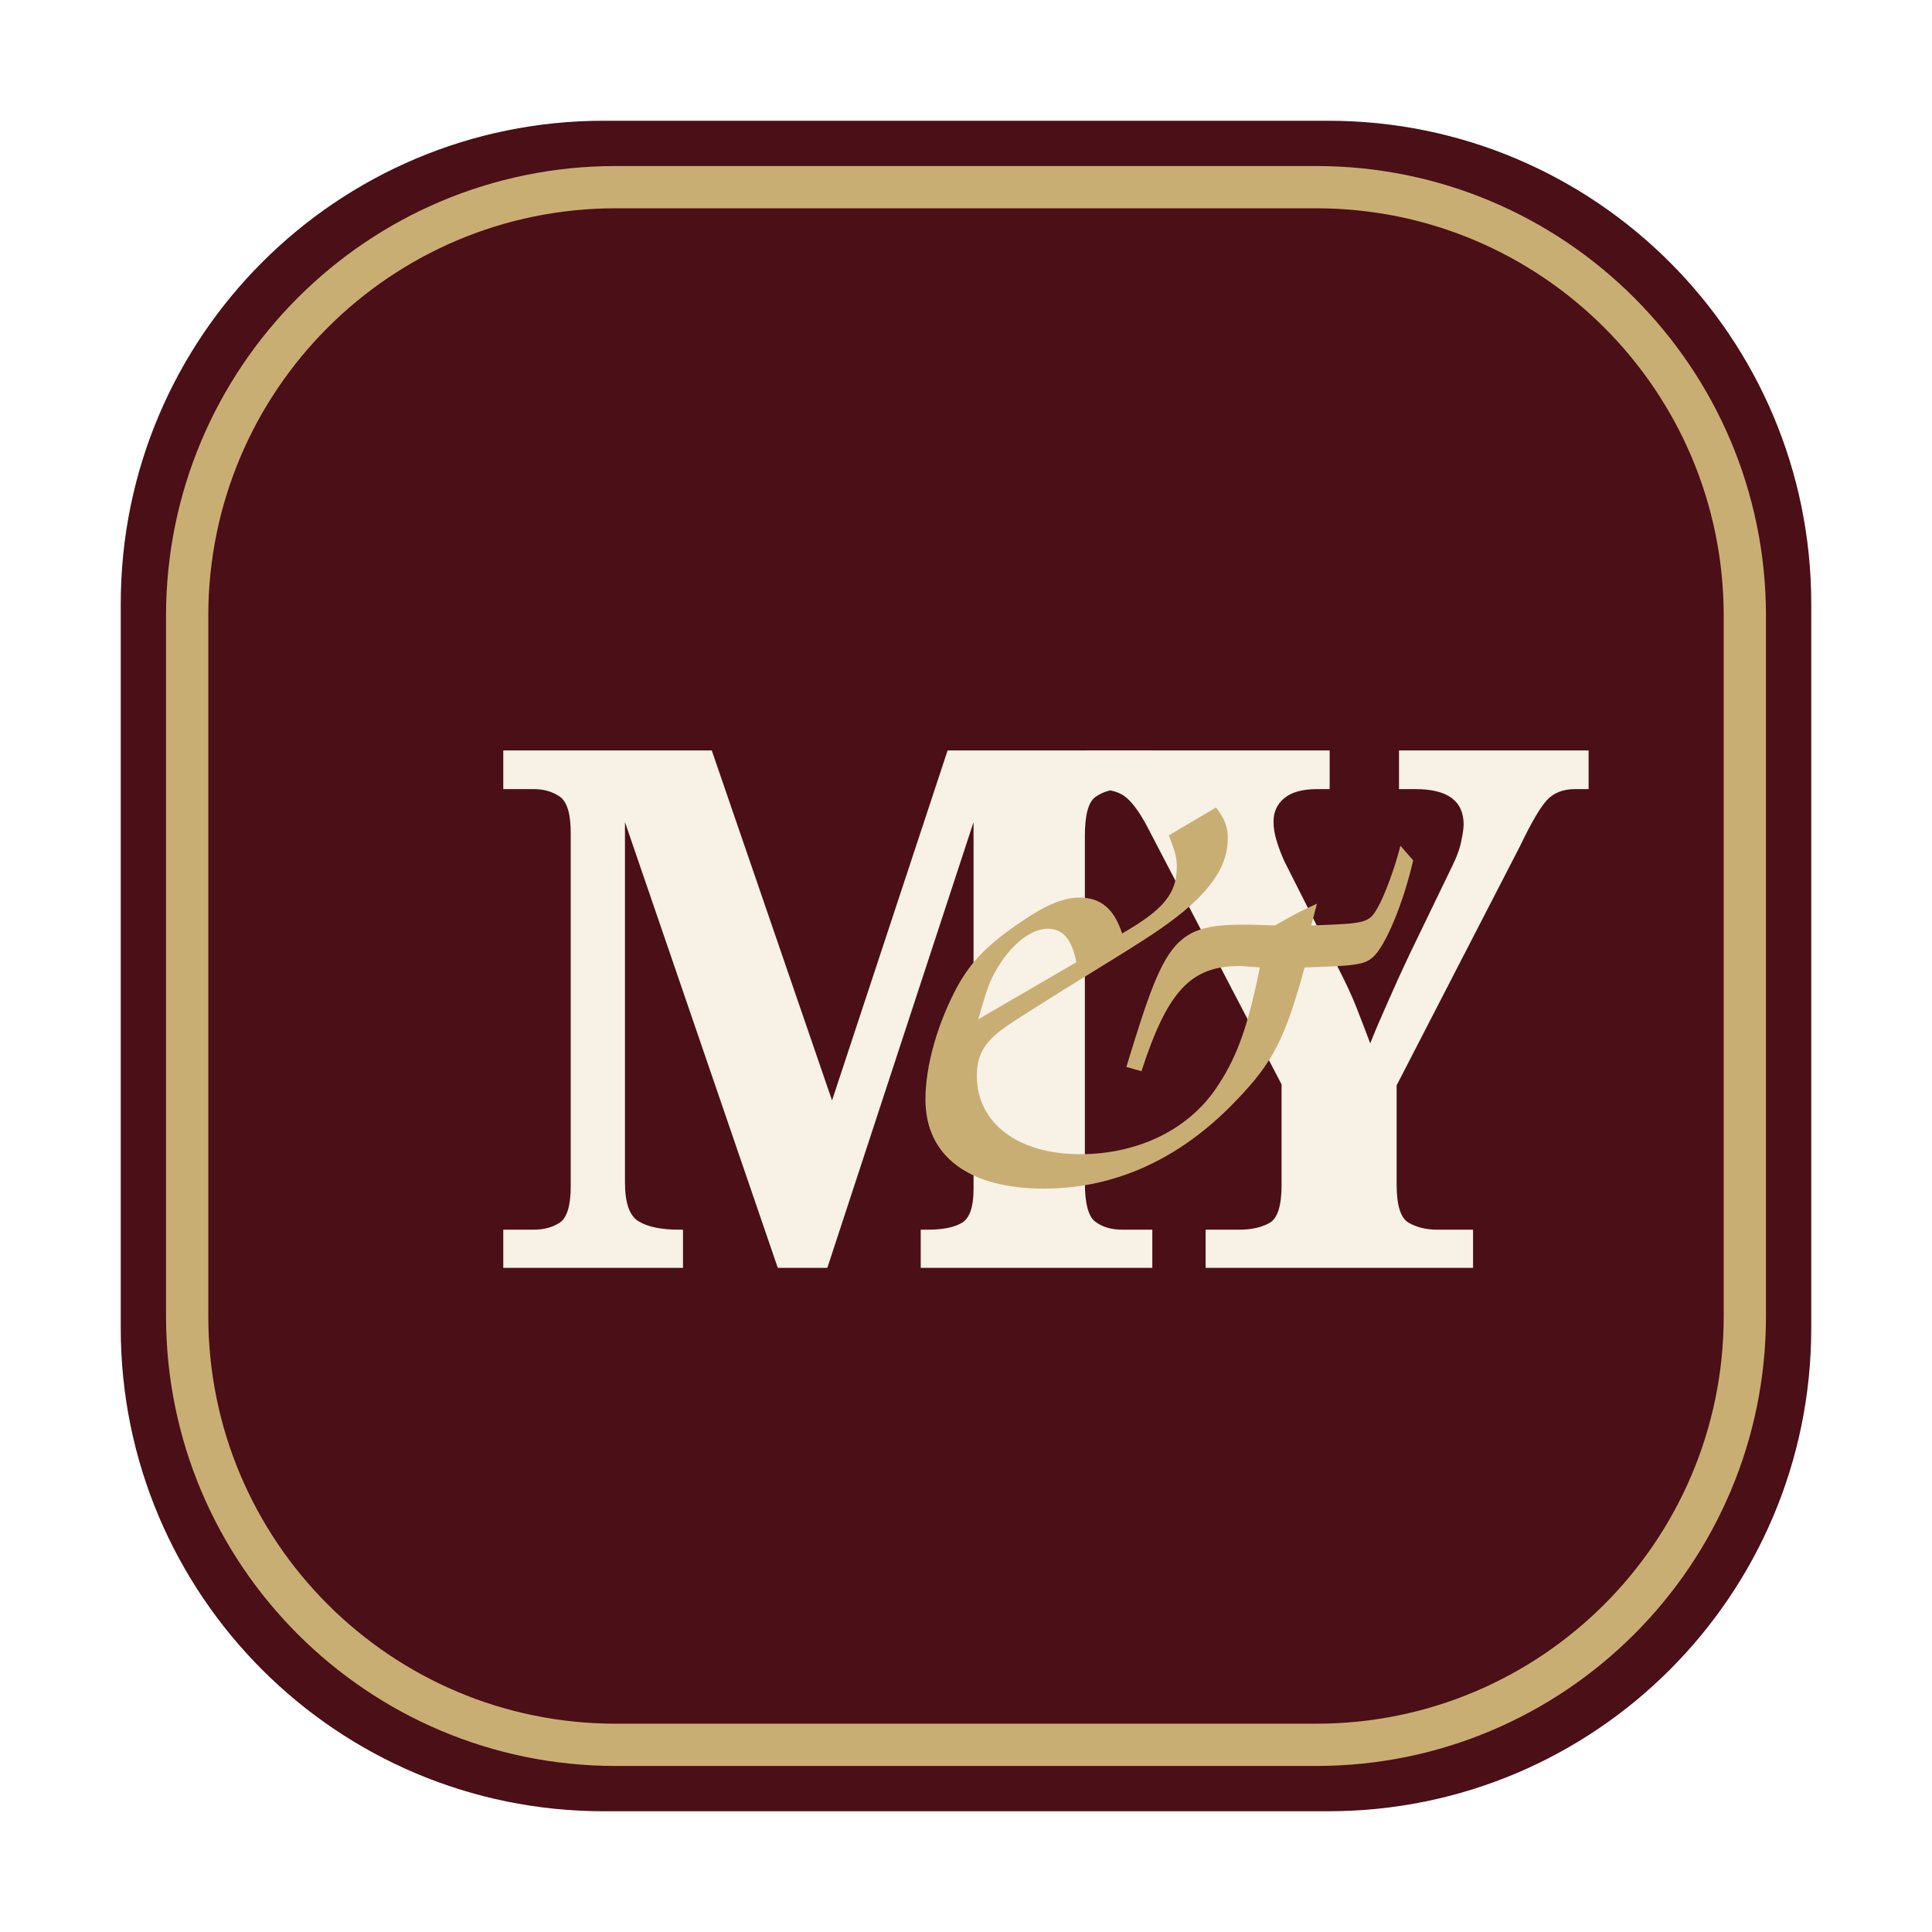
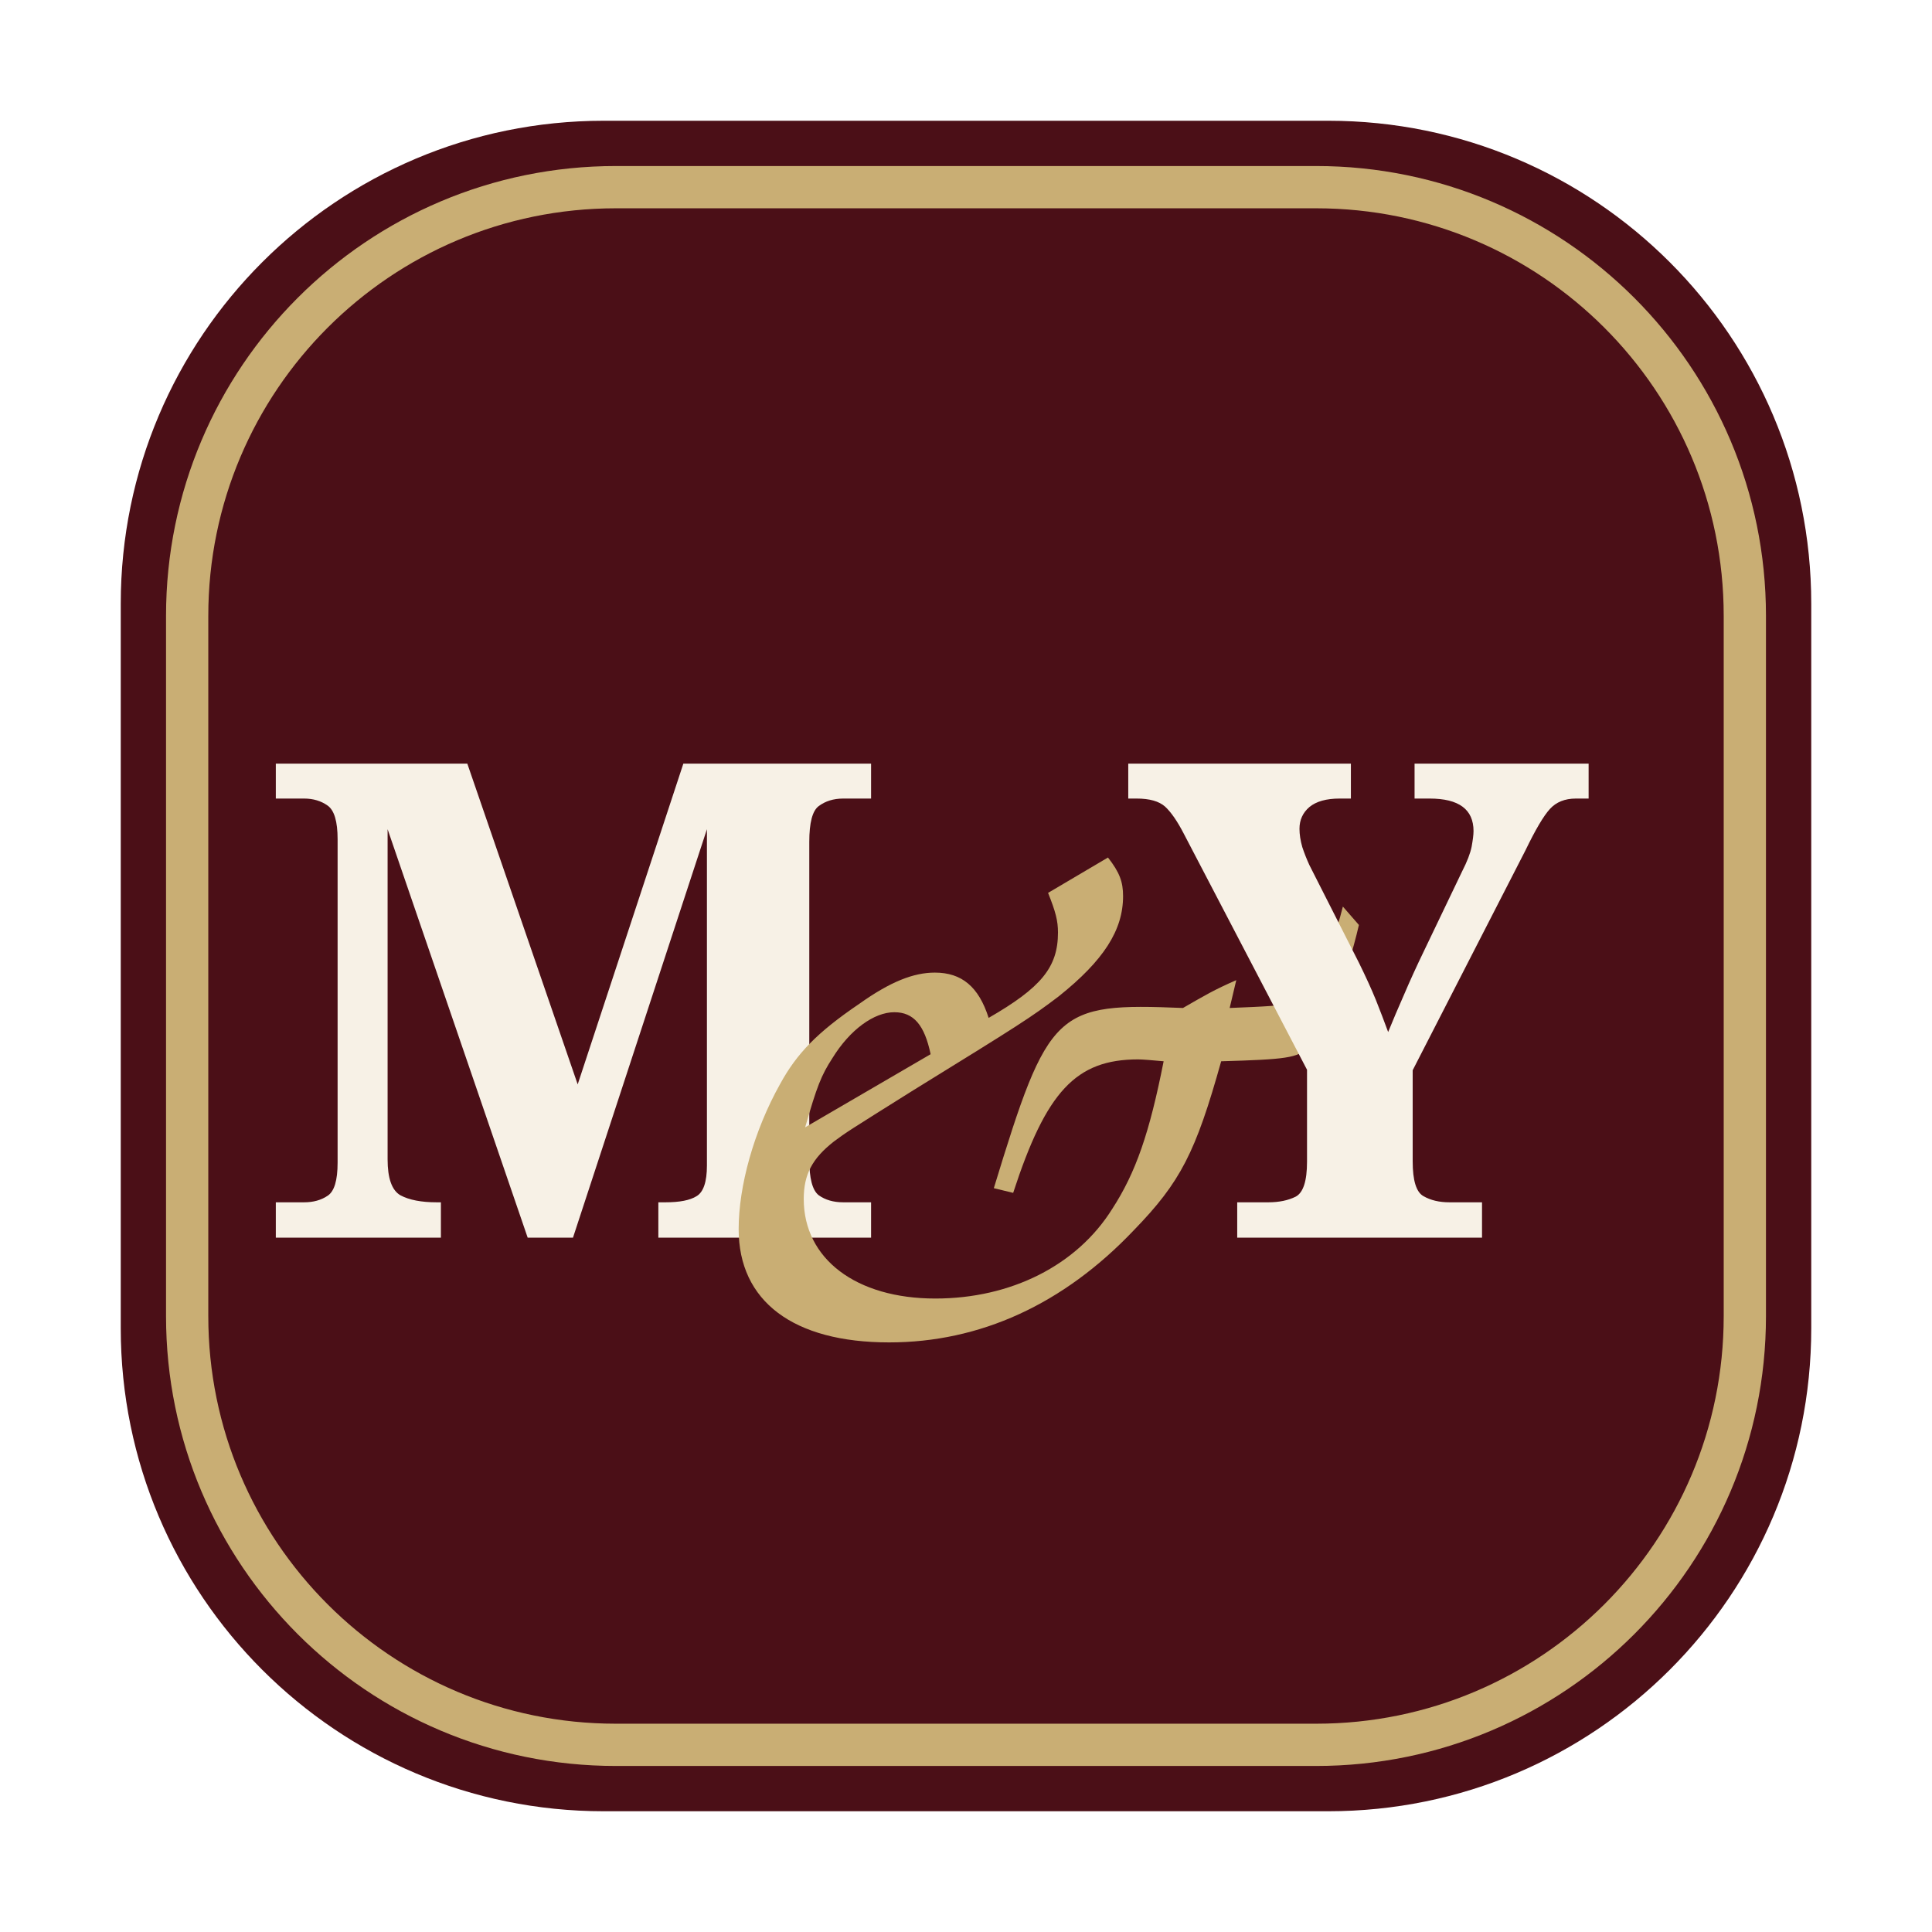
- <svg xmlns="http://www.w3.org/2000/svg" width="64" height="64" viewBox="0 0 64 64" fill="none">
+ <svg xmlns="http://www.w3.org/2000/svg" width="64" height="64" viewBox="0 0 64 64" fill="none" role="img" aria-label="M and Y monogram">
  <rect x="4" y="4" width="56" height="56" rx="16" fill="#4B0F17" />
  <rect x="6.2" y="6.2" width="51.6" height="51.6" rx="14.2" stroke="#C9AE74" stroke-width="1.4" />
-   <text x="16" y="42" font-family="Cormorant Garamond, serif" font-size="24" font-weight="600" fill="#F7F1E6">M</text>
-   <text x="36" y="42" font-family="Cormorant Garamond, serif" font-size="24" font-weight="600" fill="#F7F1E6">Y</text>
-   <text x="28" y="39" font-family="Allura, cursive" font-size="22" fill="#C9AE74">&amp;</text>
+   <text x="19" y="41" text-anchor="middle" font-family="Cormorant Garamond, Georgia, serif" font-size="22" font-weight="600" fill="#F7F1E6">M</text>
+   <text x="32" y="44" text-anchor="middle" font-family="Allura, Brush Script MT, cursive" font-size="28" fill="#C9AE74">&amp;</text>
+   <text x="45" y="41" text-anchor="middle" font-family="Cormorant Garamond, Georgia, serif" font-size="22" font-weight="600" fill="#F7F1E6">Y</text>
</svg>
